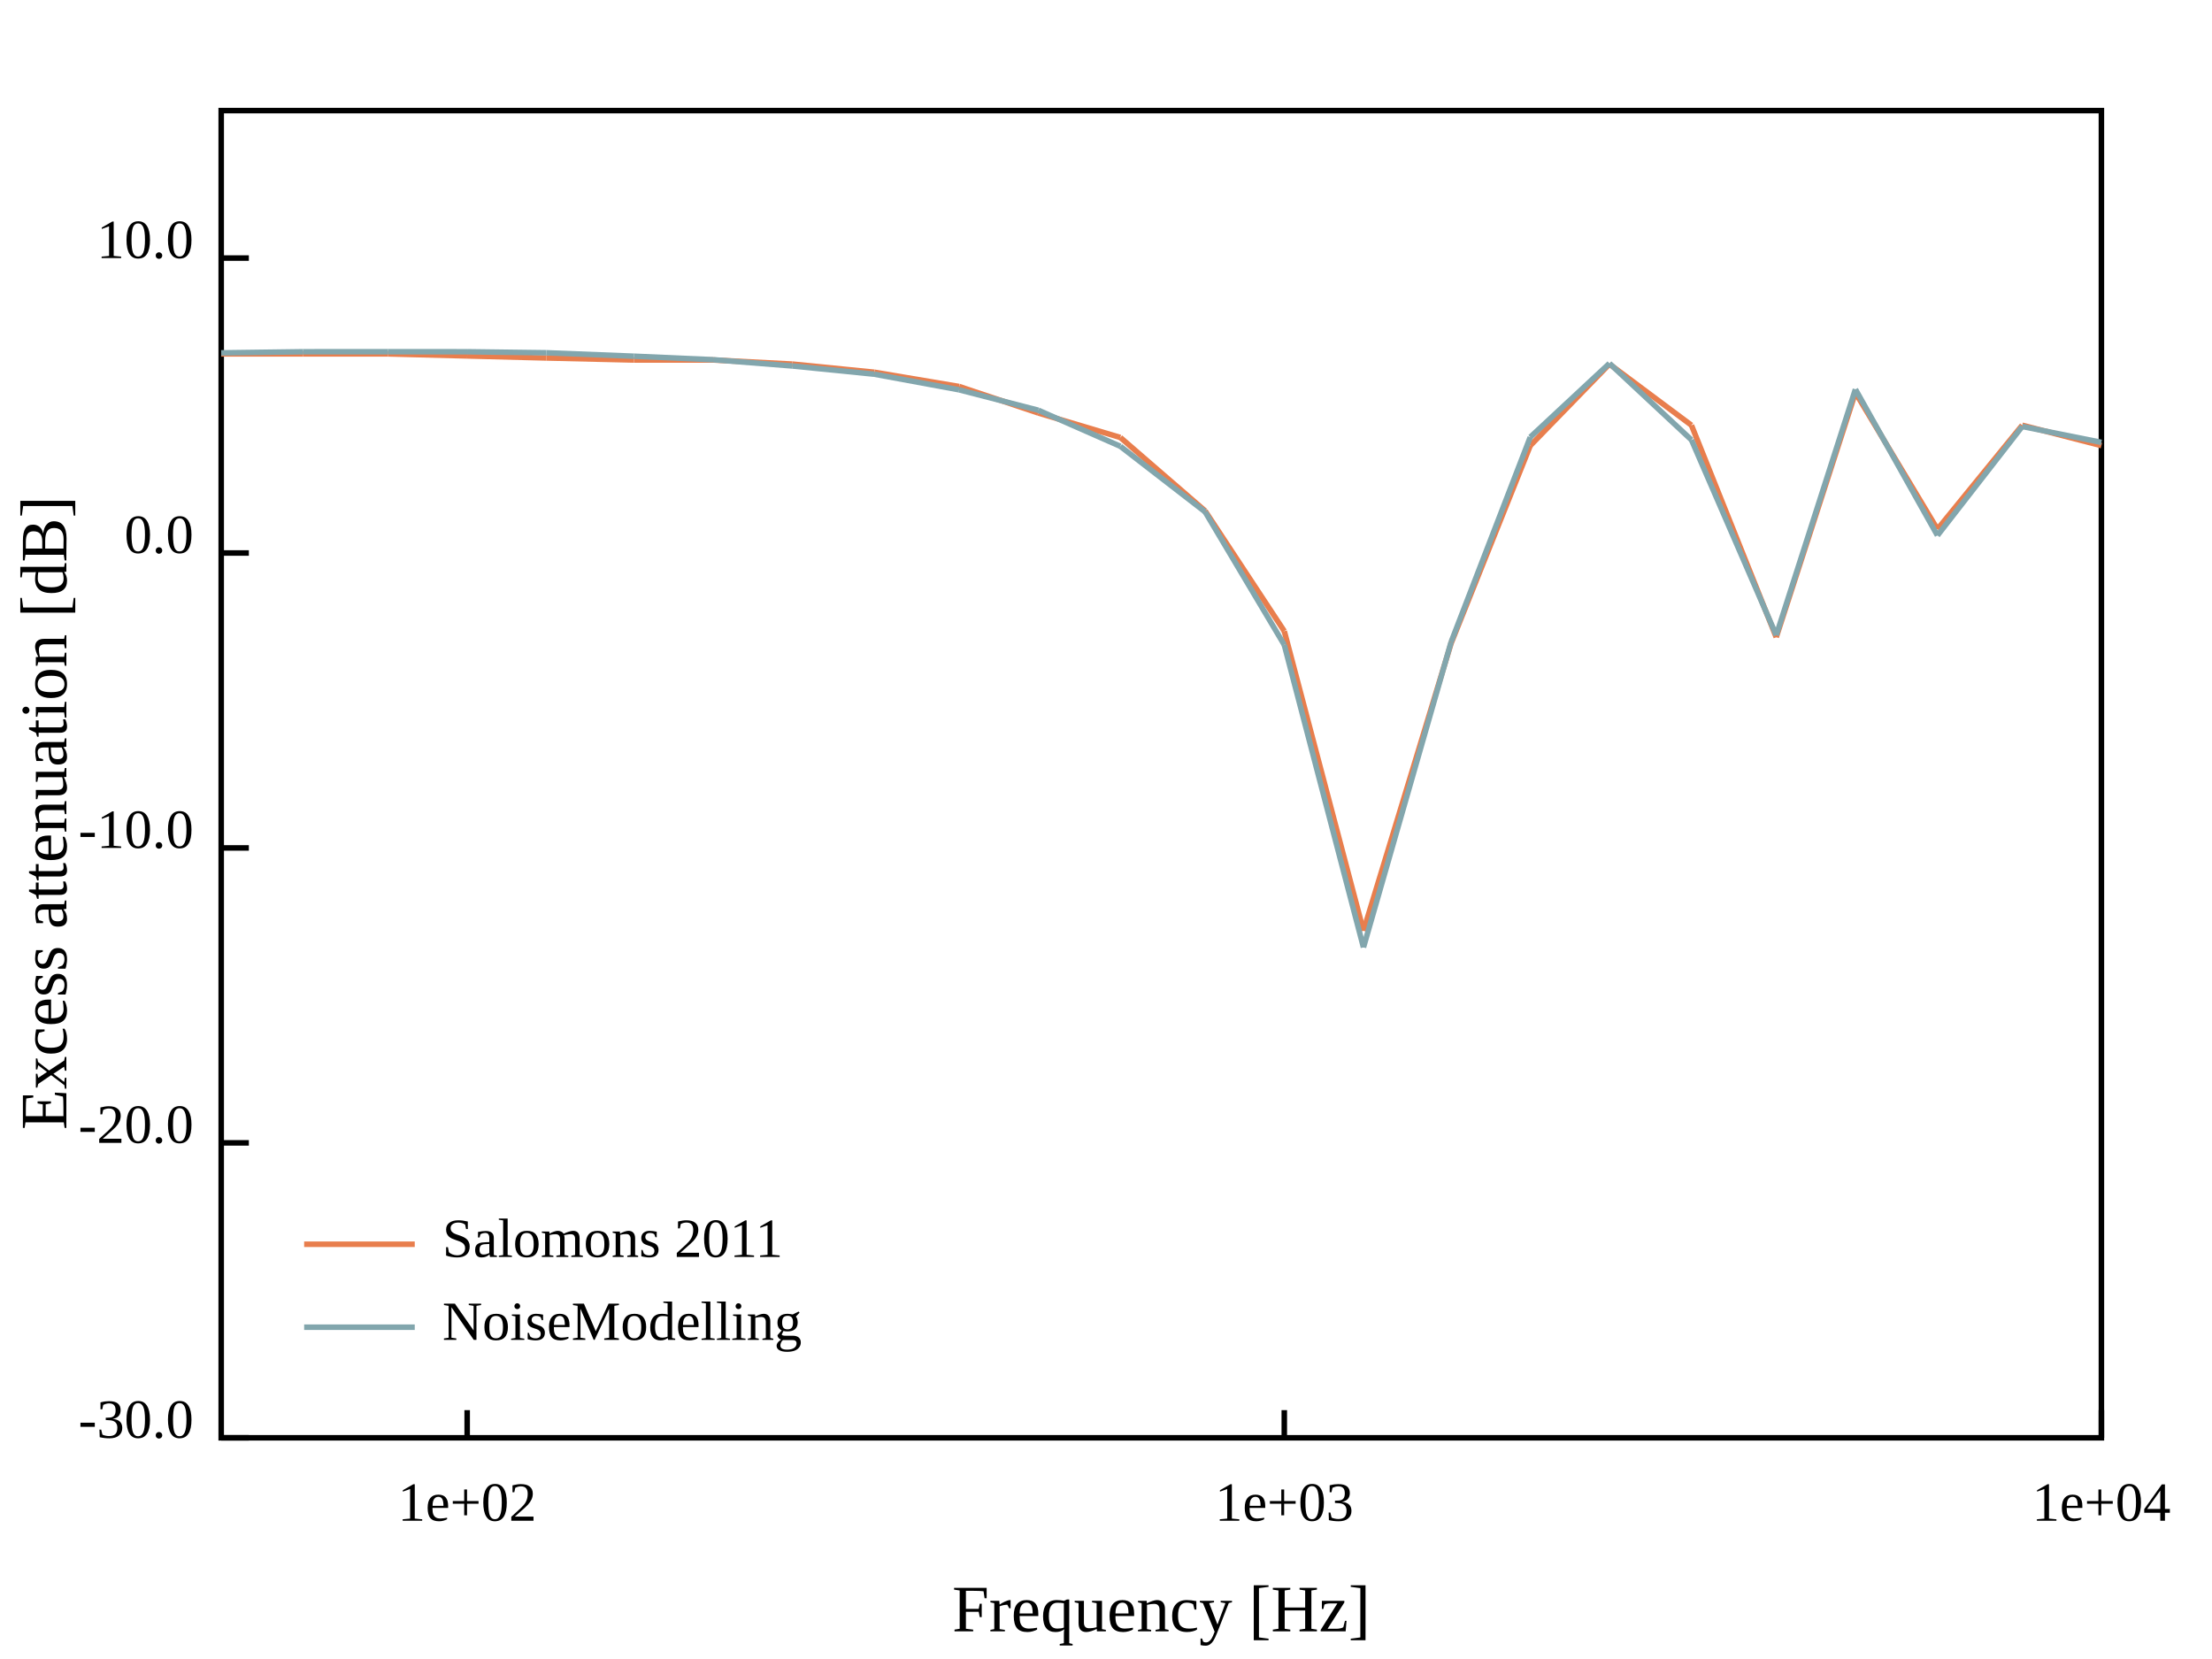
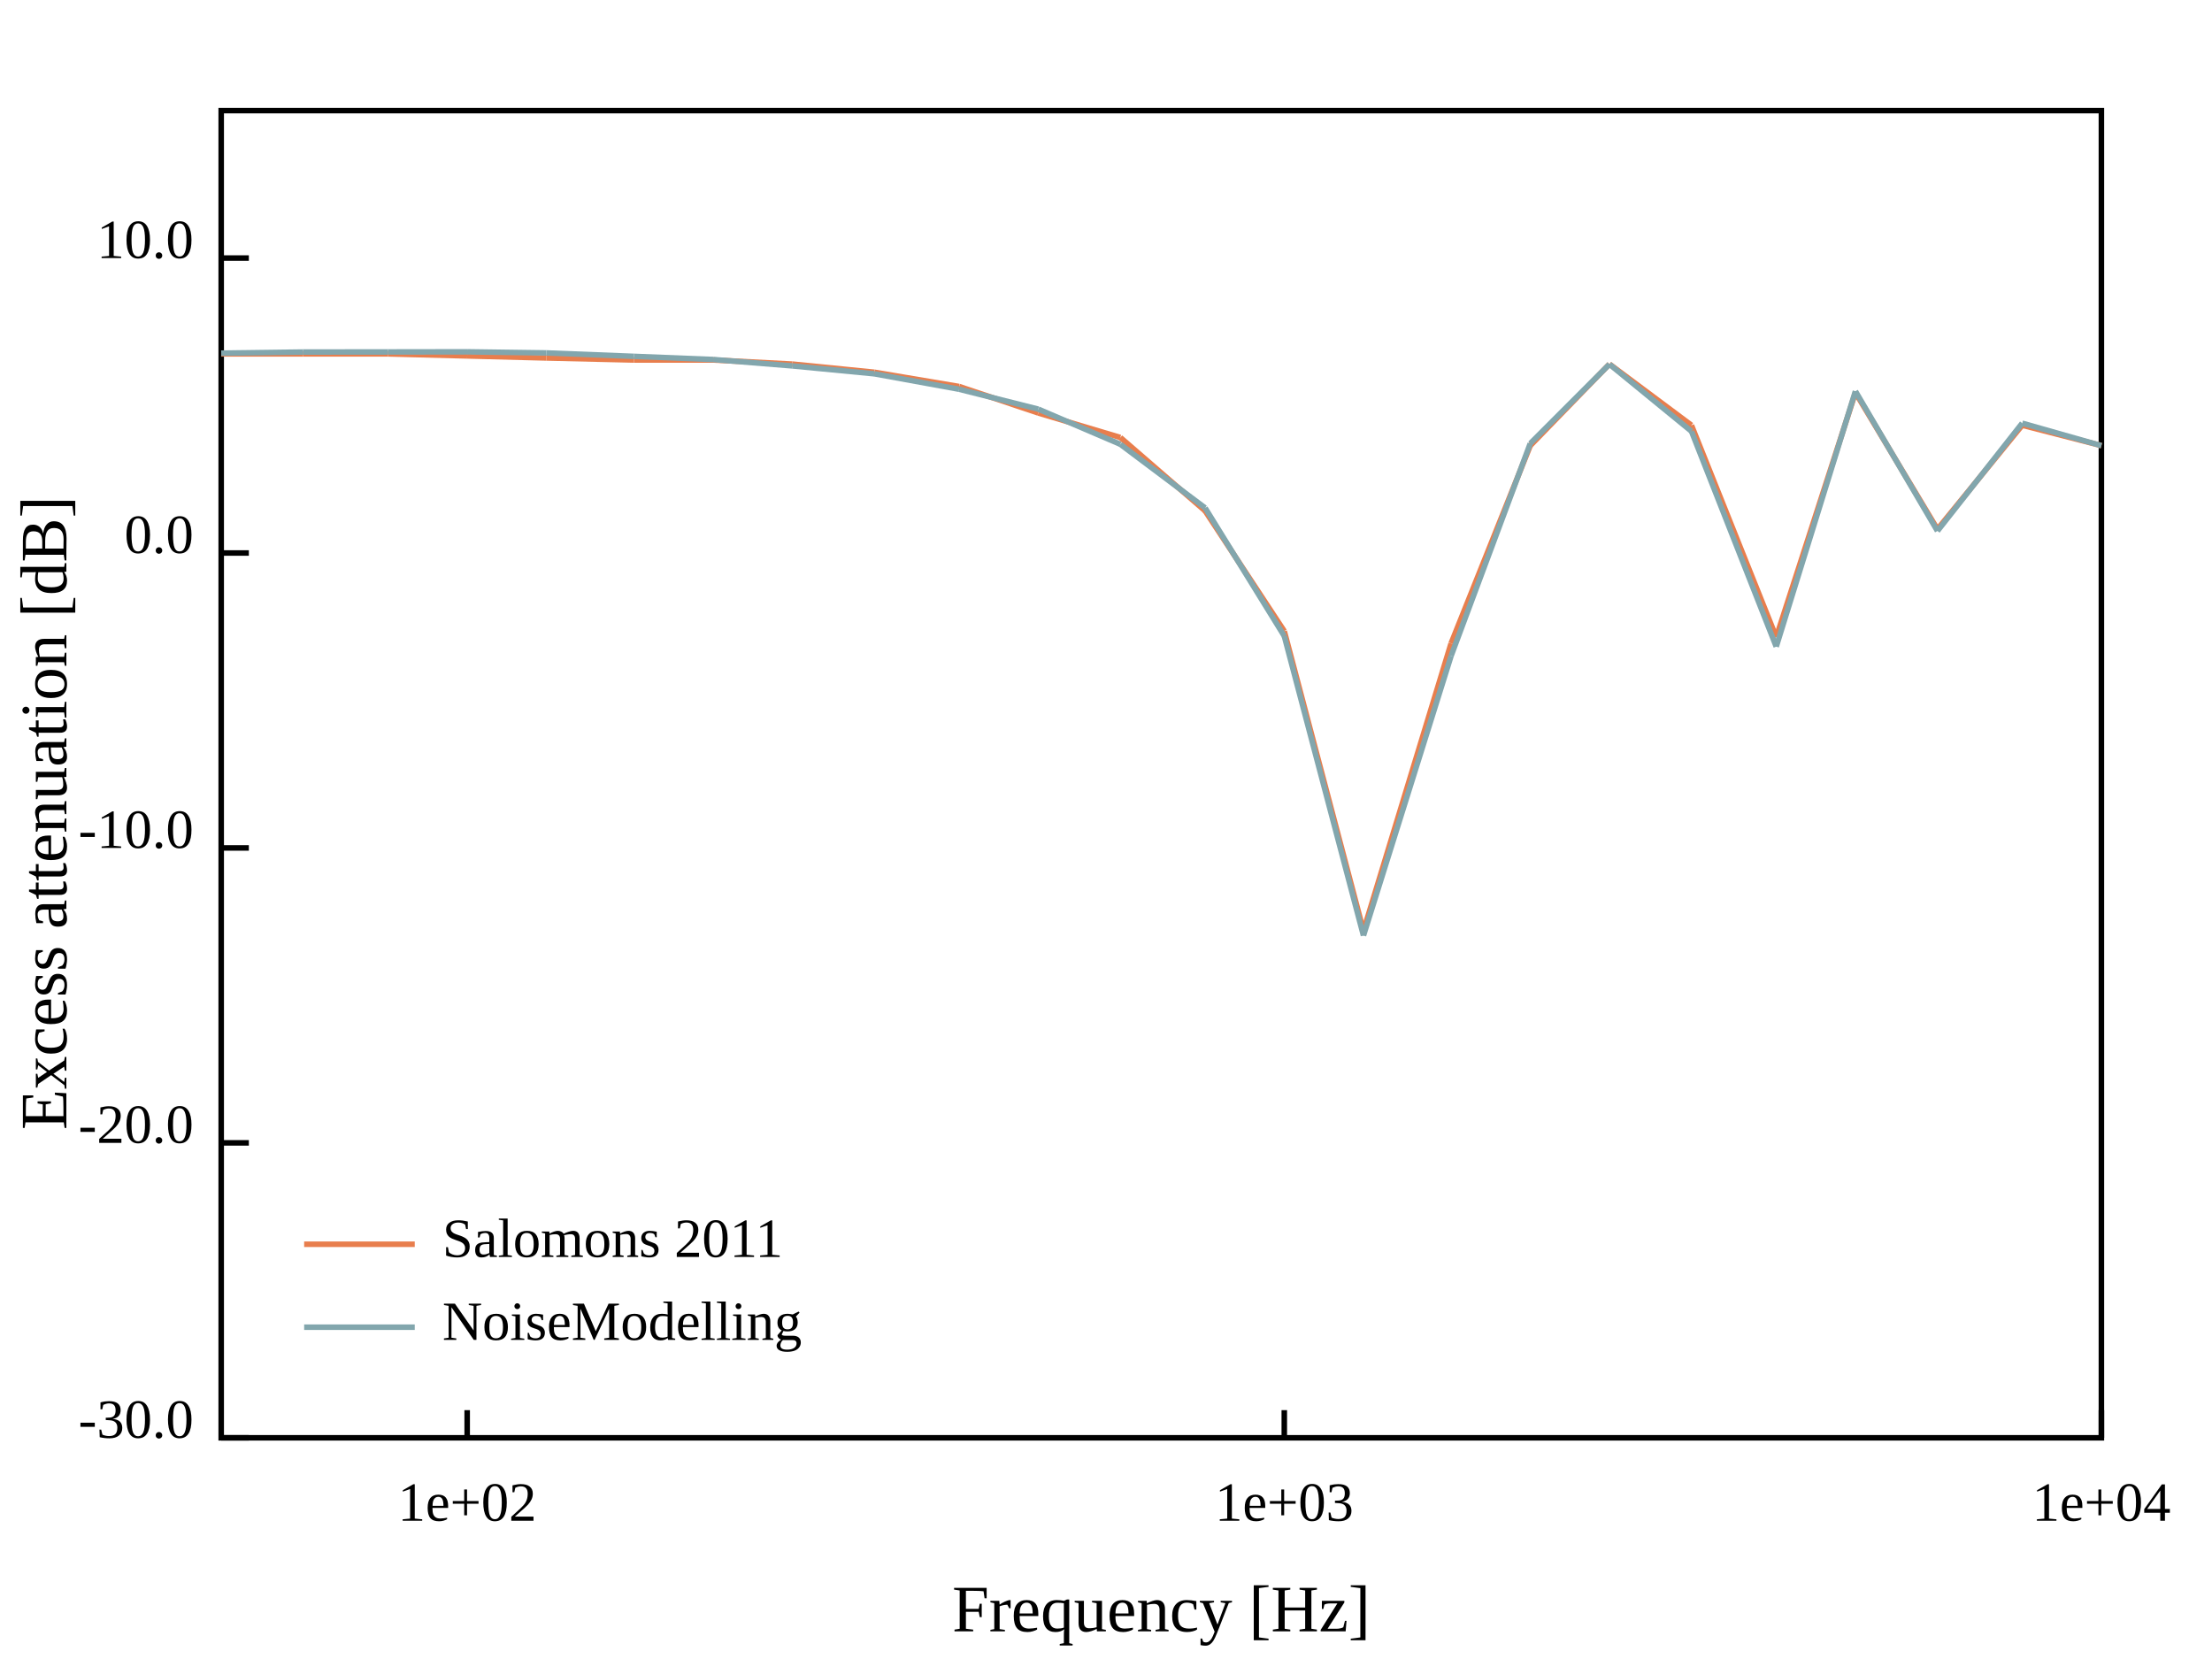
<svg xmlns="http://www.w3.org/2000/svg" height="300" width="400">
  <rect width="400" height="300" x="0" y="0" style="fill:white; stroke:none" />
  <rect width="340" height="240" x="40" y="20" style="fill:none; stroke-width:1;stroke:black" />
  <line x1="40" y1="260" x2="45" y2="260" style="fill:none; stroke-width:1; stroke:black" />
  <text x="35" y="260" text-anchor="end" style="stroke:none; fill:black; font-size:smaller">-30.0</text>
  <line x1="40" y1="206.667" x2="45" y2="206.667" style="fill:none; stroke-width:1; stroke:black" />
  <text x="35" y="206.667" text-anchor="end" style="stroke:none; fill:black; font-size:smaller">-20.0</text>
  <line x1="40" y1="153.333" x2="45" y2="153.333" style="fill:none; stroke-width:1; stroke:black" />
  <text x="35" y="153.333" text-anchor="end" style="stroke:none; fill:black; font-size:smaller">-10.0</text>
  <line x1="40" y1="100" x2="45" y2="100" style="fill:none; stroke-width:1; stroke:black" />
  <text x="35" y="100" text-anchor="end" style="stroke:none; fill:black; font-size:smaller">0.0</text>
  <line x1="40" y1="46.667" x2="45" y2="46.667" style="fill:none; stroke-width:1; stroke:black" />
  <text x="35" y="46.667" text-anchor="end" style="stroke:none; fill:black; font-size:smaller">10.0</text>
  <line x1="84.48" y1="260" x2="84.48" y2="255" style="fill:none; stroke-width:1; stroke:black" />
  <text x="84.48" y="275" text-anchor="middle" style="stroke:none; fill:black; font-size:smaller">1e+02</text>
  <line x1="232.24" y1="260" x2="232.24" y2="255" style="fill:none; stroke-width:1; stroke:black" />
  <text x="232.24" y="275" text-anchor="middle" style="stroke:none; fill:black; font-size:smaller">1e+03</text>
  <line x1="380" y1="260" x2="380" y2="255" style="fill:none; stroke-width:1; stroke:black" />
  <text x="380" y="275" text-anchor="middle" style="stroke:none; fill:black; font-size:smaller">1e+04</text>
  <line x1="40" y1="63.994" x2="54.831" y2="63.994" style="fill:none; stroke-width:1; stroke:rgb(232,126,77)" />
  <line x1="54.831" y1="63.994" x2="70.161" y2="63.994" style="fill:none; stroke-width:1; stroke:rgb(232,126,77)" />
  <line x1="70.161" y1="63.994" x2="84.48" y2="64.363" style="fill:none; stroke-width:1; stroke:rgb(232,126,77)" />
  <line x1="84.48" y1="64.363" x2="98.8" y2="64.731" style="fill:none; stroke-width:1; stroke:rgb(232,126,77)" />
  <line x1="98.8" y1="64.731" x2="114.641" y2="65.1" style="fill:none; stroke-width:1; stroke:rgb(232,126,77)" />
  <line x1="114.641" y1="65.1" x2="128.96" y2="65.1" style="fill:none; stroke-width:1; stroke:rgb(232,126,77)" />
  <line x1="128.96" y1="65.1" x2="143.28" y2="65.837" style="fill:none; stroke-width:1; stroke:rgb(232,126,77)" />
  <line x1="143.28" y1="65.837" x2="158.11" y2="67.312" style="fill:none; stroke-width:1; stroke:rgb(232,126,77)" />
  <line x1="158.11" y1="67.312" x2="173.441" y2="69.892" style="fill:none; stroke-width:1; stroke:rgb(232,126,77)" />
  <line x1="173.441" y1="69.892" x2="187.76" y2="74.685" style="fill:none; stroke-width:1; stroke:rgb(232,126,77)" />
  <line x1="187.76" y1="74.685" x2="202.591" y2="79.109" style="fill:none; stroke-width:1; stroke:rgb(232,126,77)" />
  <line x1="202.591" y1="79.109" x2="217.921" y2="92.381" style="fill:none; stroke-width:1; stroke:rgb(232,126,77)" />
  <line x1="217.921" y1="92.381" x2="232.24" y2="114.132" style="fill:none; stroke-width:1; stroke:rgb(232,126,77)" />
  <line x1="232.24" y1="114.132" x2="246.559" y2="168.326" style="fill:none; stroke-width:1; stroke:rgb(232,126,77)" />
  <line x1="246.559" y1="168.326" x2="262.401" y2="116.344" style="fill:none; stroke-width:1; stroke:rgb(232,126,77)" />
  <line x1="262.401" y1="116.344" x2="276.72" y2="80.584" style="fill:none; stroke-width:1; stroke:rgb(232,126,77)" />
  <line x1="276.72" y1="80.584" x2="291.04" y2="65.837" style="fill:none; stroke-width:1; stroke:rgb(232,126,77)" />
  <line x1="291.04" y1="65.837" x2="305.87" y2="76.897" style="fill:none; stroke-width:1; stroke:rgb(232,126,77)" />
  <line x1="305.87" y1="76.897" x2="321.2" y2="115.238" style="fill:none; stroke-width:1; stroke:rgb(232,126,77)" />
  <line x1="321.2" y1="115.238" x2="335.52" y2="70.998" style="fill:none; stroke-width:1; stroke:rgb(232,126,77)" />
  <line x1="335.52" y1="70.998" x2="350.351" y2="95.699" style="fill:none; stroke-width:1; stroke:rgb(232,126,77)" />
  <line x1="350.351" y1="95.699" x2="365.681" y2="76.897" style="fill:none; stroke-width:1; stroke:rgb(232,126,77)" />
  <line x1="365.681" y1="76.897" x2="380" y2="80.584" style="fill:none; stroke-width:1; stroke:rgb(232,126,77)" />
-   <line x1="40" y1="63.807" x2="54.831" y2="63.61" style="fill:none; stroke-width:1; stroke:rgb(130,166,173)" />
-   <line x1="54.831" y1="63.61" x2="70.161" y2="63.605" style="fill:none; stroke-width:1; stroke:rgb(130,166,173)" />
-   <line x1="70.161" y1="63.605" x2="84.48" y2="63.61" style="fill:none; stroke-width:1; stroke:rgb(130,166,173)" />
-   <line x1="84.48" y1="63.61" x2="98.8" y2="63.793" style="fill:none; stroke-width:1; stroke:rgb(130,166,173)" />
-   <line x1="98.8" y1="63.793" x2="114.641" y2="64.415" style="fill:none; stroke-width:1; stroke:rgb(130,166,173)" />
-   <line x1="114.641" y1="64.415" x2="128.96" y2="65.047" style="fill:none; stroke-width:1; stroke:rgb(130,166,173)" />
-   <line x1="128.96" y1="65.047" x2="143.28" y2="66.179" style="fill:none; stroke-width:1; stroke:rgb(130,166,173)" />
-   <line x1="143.28" y1="66.179" x2="158.11" y2="67.667" style="fill:none; stroke-width:1; stroke:rgb(130,166,173)" />
-   <line x1="158.11" y1="67.667" x2="173.441" y2="70.49" style="fill:none; stroke-width:1; stroke:rgb(130,166,173)" />
-   <line x1="173.441" y1="70.49" x2="187.76" y2="74.183" style="fill:none; stroke-width:1; stroke:rgb(130,166,173)" />
-   <line x1="187.76" y1="74.183" x2="202.591" y2="80.705" style="fill:none; stroke-width:1; stroke:rgb(130,166,173)" />
-   <line x1="202.591" y1="80.705" x2="217.921" y2="92.557" style="fill:none; stroke-width:1; stroke:rgb(130,166,173)" />
-   <line x1="217.921" y1="92.557" x2="232.24" y2="116.615" style="fill:none; stroke-width:1; stroke:rgb(130,166,173)" />
-   <line x1="232.24" y1="116.615" x2="246.559" y2="171.318" style="fill:none; stroke-width:1; stroke:rgb(130,166,173)" />
-   <line x1="246.559" y1="171.318" x2="262.401" y2="116.114" style="fill:none; stroke-width:1; stroke:rgb(130,166,173)" />
-   <line x1="262.401" y1="116.114" x2="276.72" y2="79.049" style="fill:none; stroke-width:1; stroke:rgb(130,166,173)" />
-   <line x1="276.72" y1="79.049" x2="291.04" y2="65.712" style="fill:none; stroke-width:1; stroke:rgb(130,166,173)" />
-   <line x1="291.04" y1="65.712" x2="305.87" y2="79.547" style="fill:none; stroke-width:1; stroke:rgb(130,166,173)" />
-   <line x1="305.87" y1="79.547" x2="321.2" y2="114.884" style="fill:none; stroke-width:1; stroke:rgb(130,166,173)" />
-   <line x1="321.2" y1="114.884" x2="335.52" y2="70.397" style="fill:none; stroke-width:1; stroke:rgb(130,166,173)" />
-   <line x1="335.52" y1="70.397" x2="350.351" y2="96.829" style="fill:none; stroke-width:1; stroke:rgb(130,166,173)" />
-   <line x1="350.351" y1="96.829" x2="365.681" y2="77.121" style="fill:none; stroke-width:1; stroke:rgb(130,166,173)" />
-   <line x1="365.681" y1="77.121" x2="380" y2="79.996" style="fill:none; stroke-width:1; stroke:rgb(130,166,173)" />
+   <line x1="40" y1="63.855" x2="54.831" y2="63.66" style="fill:none; stroke-width:1; stroke:rgb(130,166,173)" />
+   <line x1="54.831" y1="63.66" x2="70.161" y2="63.644" style="fill:none; stroke-width:1; stroke:rgb(130,166,173)" />
+   <line x1="70.161" y1="63.644" x2="84.48" y2="63.622" style="fill:none; stroke-width:1; stroke:rgb(130,166,173)" />
+   <line x1="84.48" y1="63.622" x2="98.8" y2="63.819" style="fill:none; stroke-width:1; stroke:rgb(130,166,173)" />
+   <line x1="98.8" y1="63.819" x2="114.641" y2="64.44" style="fill:none; stroke-width:1; stroke:rgb(130,166,173)" />
+   <line x1="114.641" y1="64.44" x2="128.96" y2="65.01" style="fill:none; stroke-width:1; stroke:rgb(130,166,173)" />
+   <line x1="128.96" y1="65.01" x2="143.28" y2="66.166" style="fill:none; stroke-width:1; stroke:rgb(130,166,173)" />
+   <line x1="143.28" y1="66.166" x2="158.11" y2="67.595" style="fill:none; stroke-width:1; stroke:rgb(130,166,173)" />
+   <line x1="158.11" y1="67.595" x2="173.441" y2="70.387" style="fill:none; stroke-width:1; stroke:rgb(130,166,173)" />
+   <line x1="173.441" y1="70.387" x2="187.76" y2="73.988" style="fill:none; stroke-width:1; stroke:rgb(130,166,173)" />
+   <line x1="187.76" y1="73.988" x2="202.591" y2="80.338" style="fill:none; stroke-width:1; stroke:rgb(130,166,173)" />
+   <line x1="202.591" y1="80.338" x2="217.921" y2="91.844" style="fill:none; stroke-width:1; stroke:rgb(130,166,173)" />
+   <line x1="217.921" y1="91.844" x2="232.24" y2="115.022" style="fill:none; stroke-width:1; stroke:rgb(130,166,173)" />
+   <line x1="232.24" y1="115.022" x2="246.559" y2="169.185" style="fill:none; stroke-width:1; stroke:rgb(130,166,173)" />
+   <line x1="246.559" y1="169.185" x2="262.401" y2="118.613" style="fill:none; stroke-width:1; stroke:rgb(130,166,173)" />
+   <line x1="262.401" y1="118.613" x2="276.72" y2="80.193" style="fill:none; stroke-width:1; stroke:rgb(130,166,173)" />
+   <line x1="276.72" y1="80.193" x2="291.04" y2="65.864" style="fill:none; stroke-width:1; stroke:rgb(130,166,173)" />
+   <line x1="291.04" y1="65.864" x2="305.87" y2="77.994" style="fill:none; stroke-width:1; stroke:rgb(130,166,173)" />
+   <line x1="305.87" y1="77.994" x2="321.2" y2="116.938" style="fill:none; stroke-width:1; stroke:rgb(130,166,173)" />
+   <line x1="321.2" y1="116.938" x2="335.52" y2="70.743" style="fill:none; stroke-width:1; stroke:rgb(130,166,173)" />
+   <line x1="335.52" y1="70.743" x2="350.351" y2="96.019" style="fill:none; stroke-width:1; stroke:rgb(130,166,173)" />
+   <line x1="350.351" y1="96.019" x2="365.681" y2="76.526" style="fill:none; stroke-width:1; stroke:rgb(130,166,173)" />
+   <line x1="365.681" y1="76.526" x2="380" y2="80.591" style="fill:none; stroke-width:1; stroke:rgb(130,166,173)" />
  <text x="210" y="295" text-anchor="middle" style="stroke:none; fill:black">Frequency [Hz]</text>
  <text x="5" y="140" transform="rotate(-90, 12, 140)" text-anchor="middle" style="stroke:none; fill:black">Excess attenuation [dB]</text>
  <line x1="55" y1="225" x2="75" y2="225" style="fill:none; stroke-width:1; stroke:rgb(232,126,77)" />
  <text x="80" y="225" dominant-baseline="middle" style="stroke:none; fill:black; font-size:smaller">Salomons 2011</text>
  <line x1="55" y1="240" x2="75" y2="240" style="fill:none; stroke-width:1; stroke:rgb(130,166,173)" />
  <text x="80" y="240" dominant-baseline="middle" style="stroke:none; fill:black; font-size:smaller">NoiseModelling</text>
</svg>
